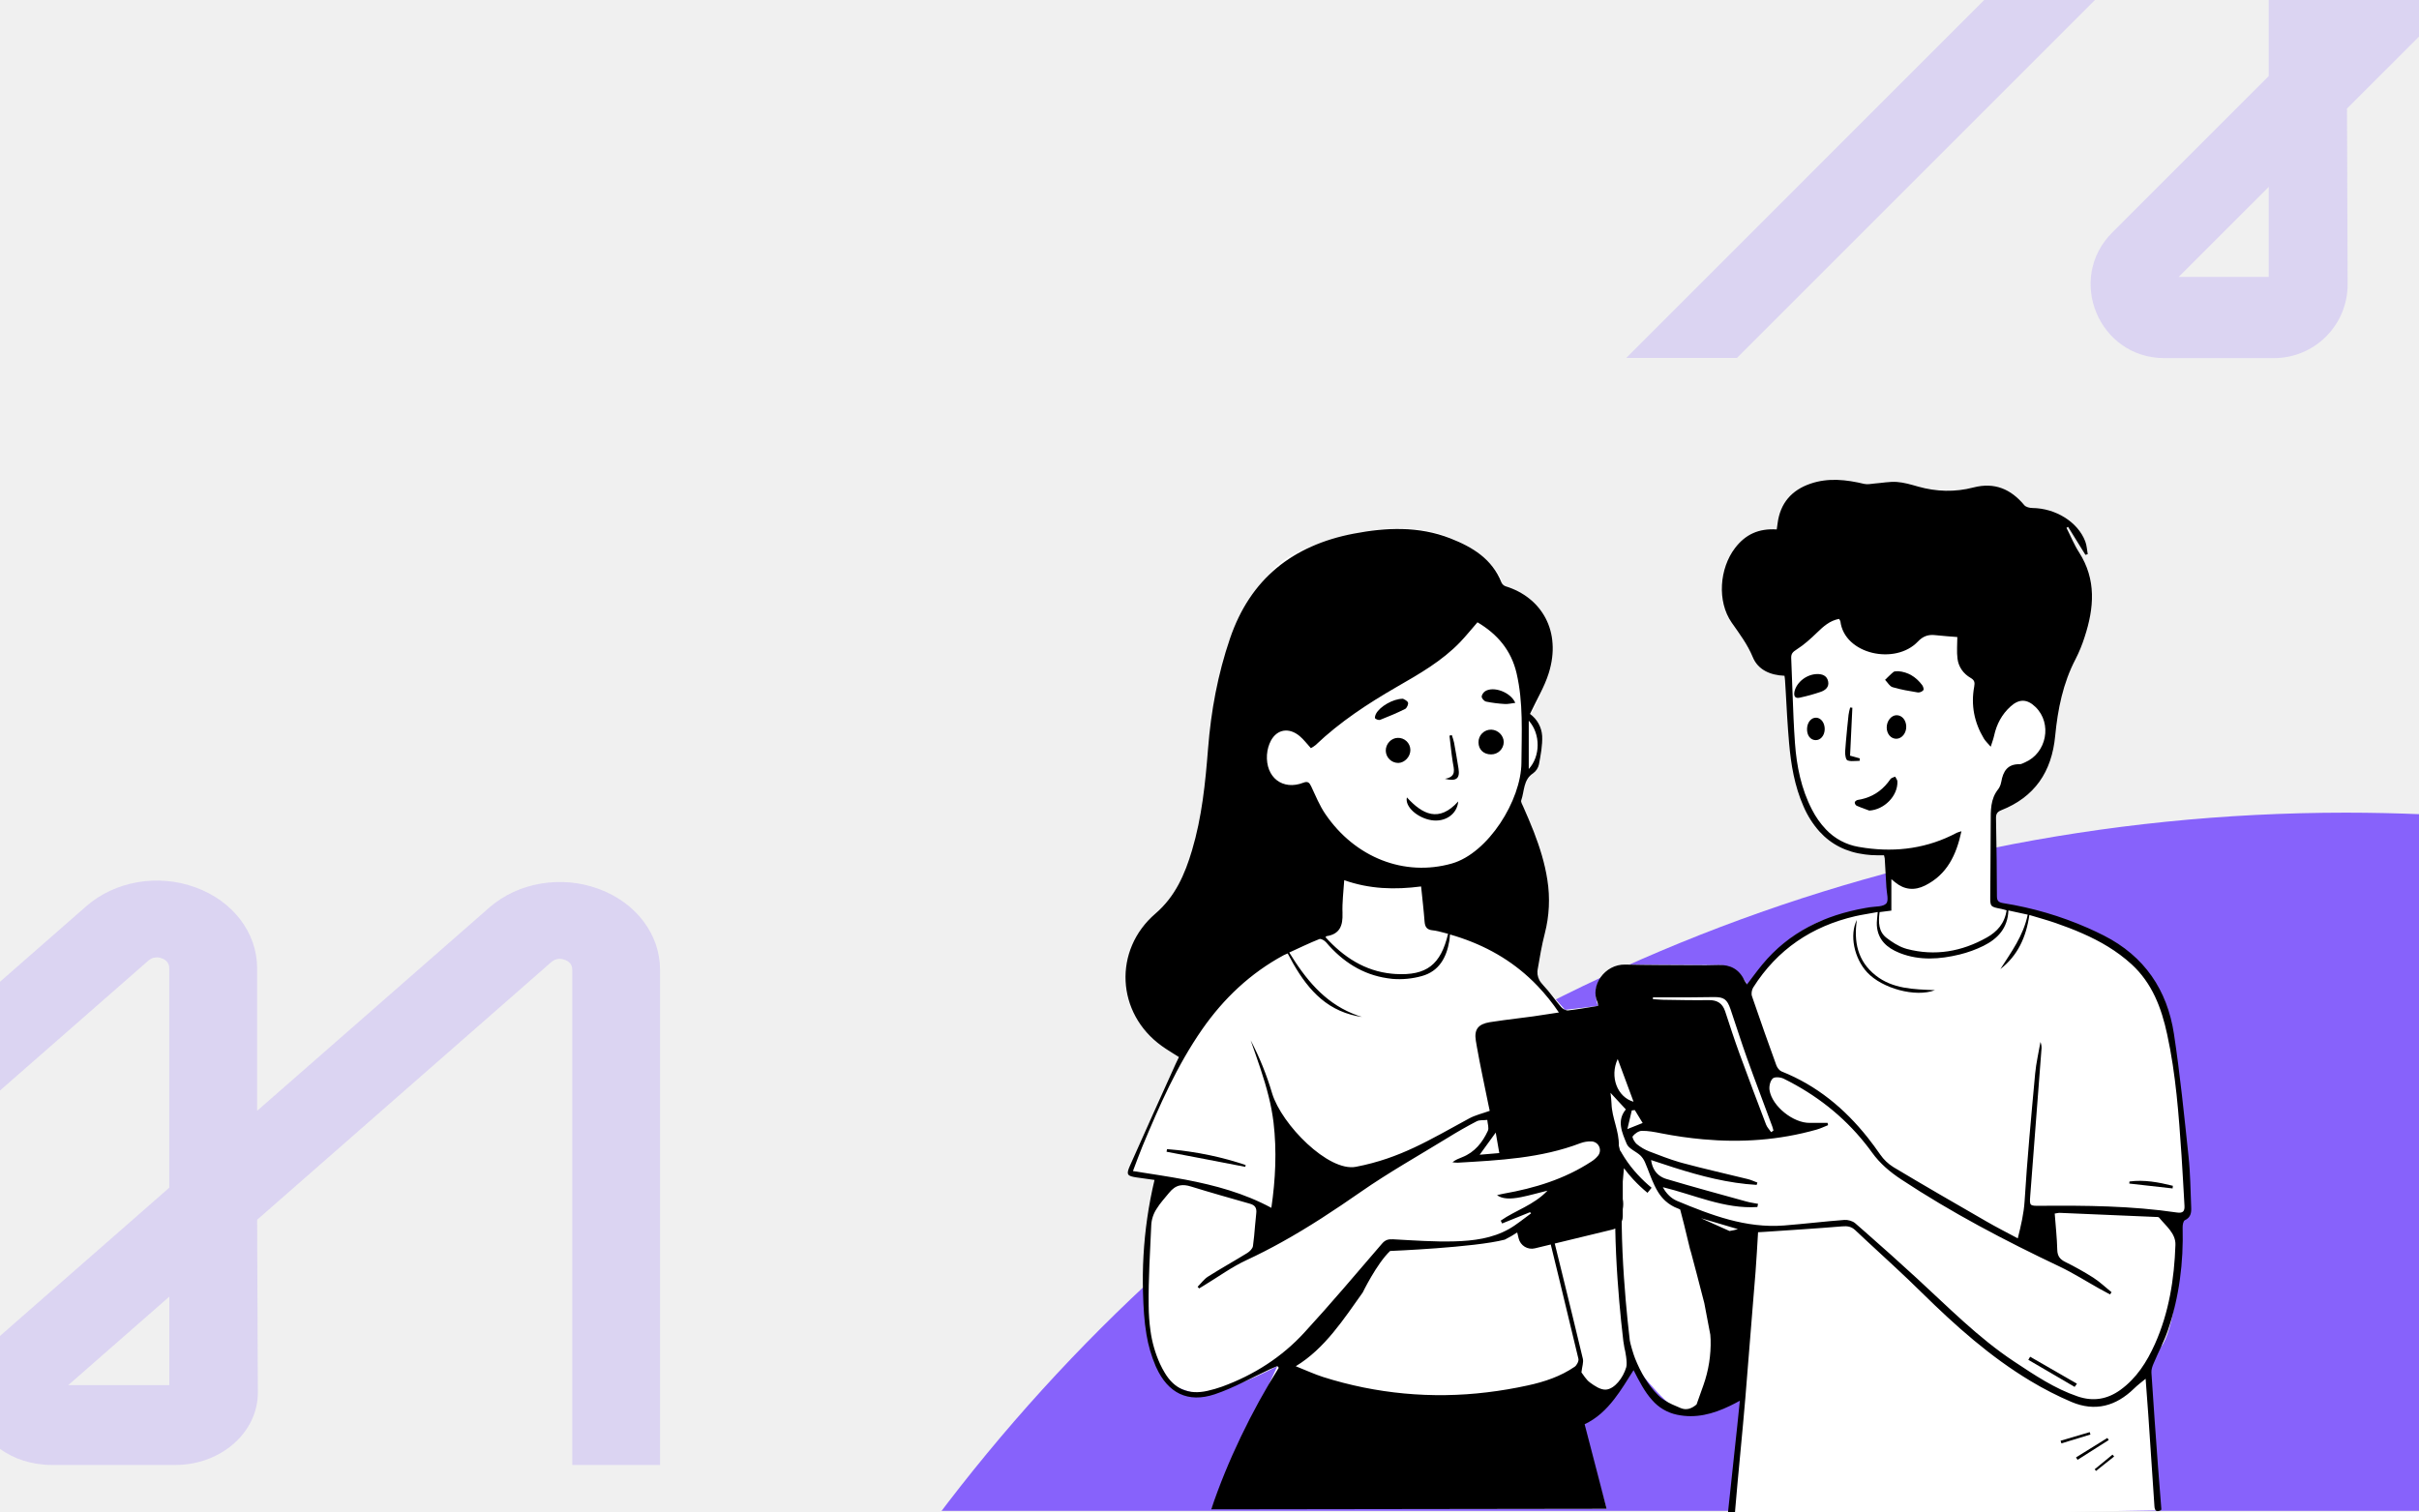
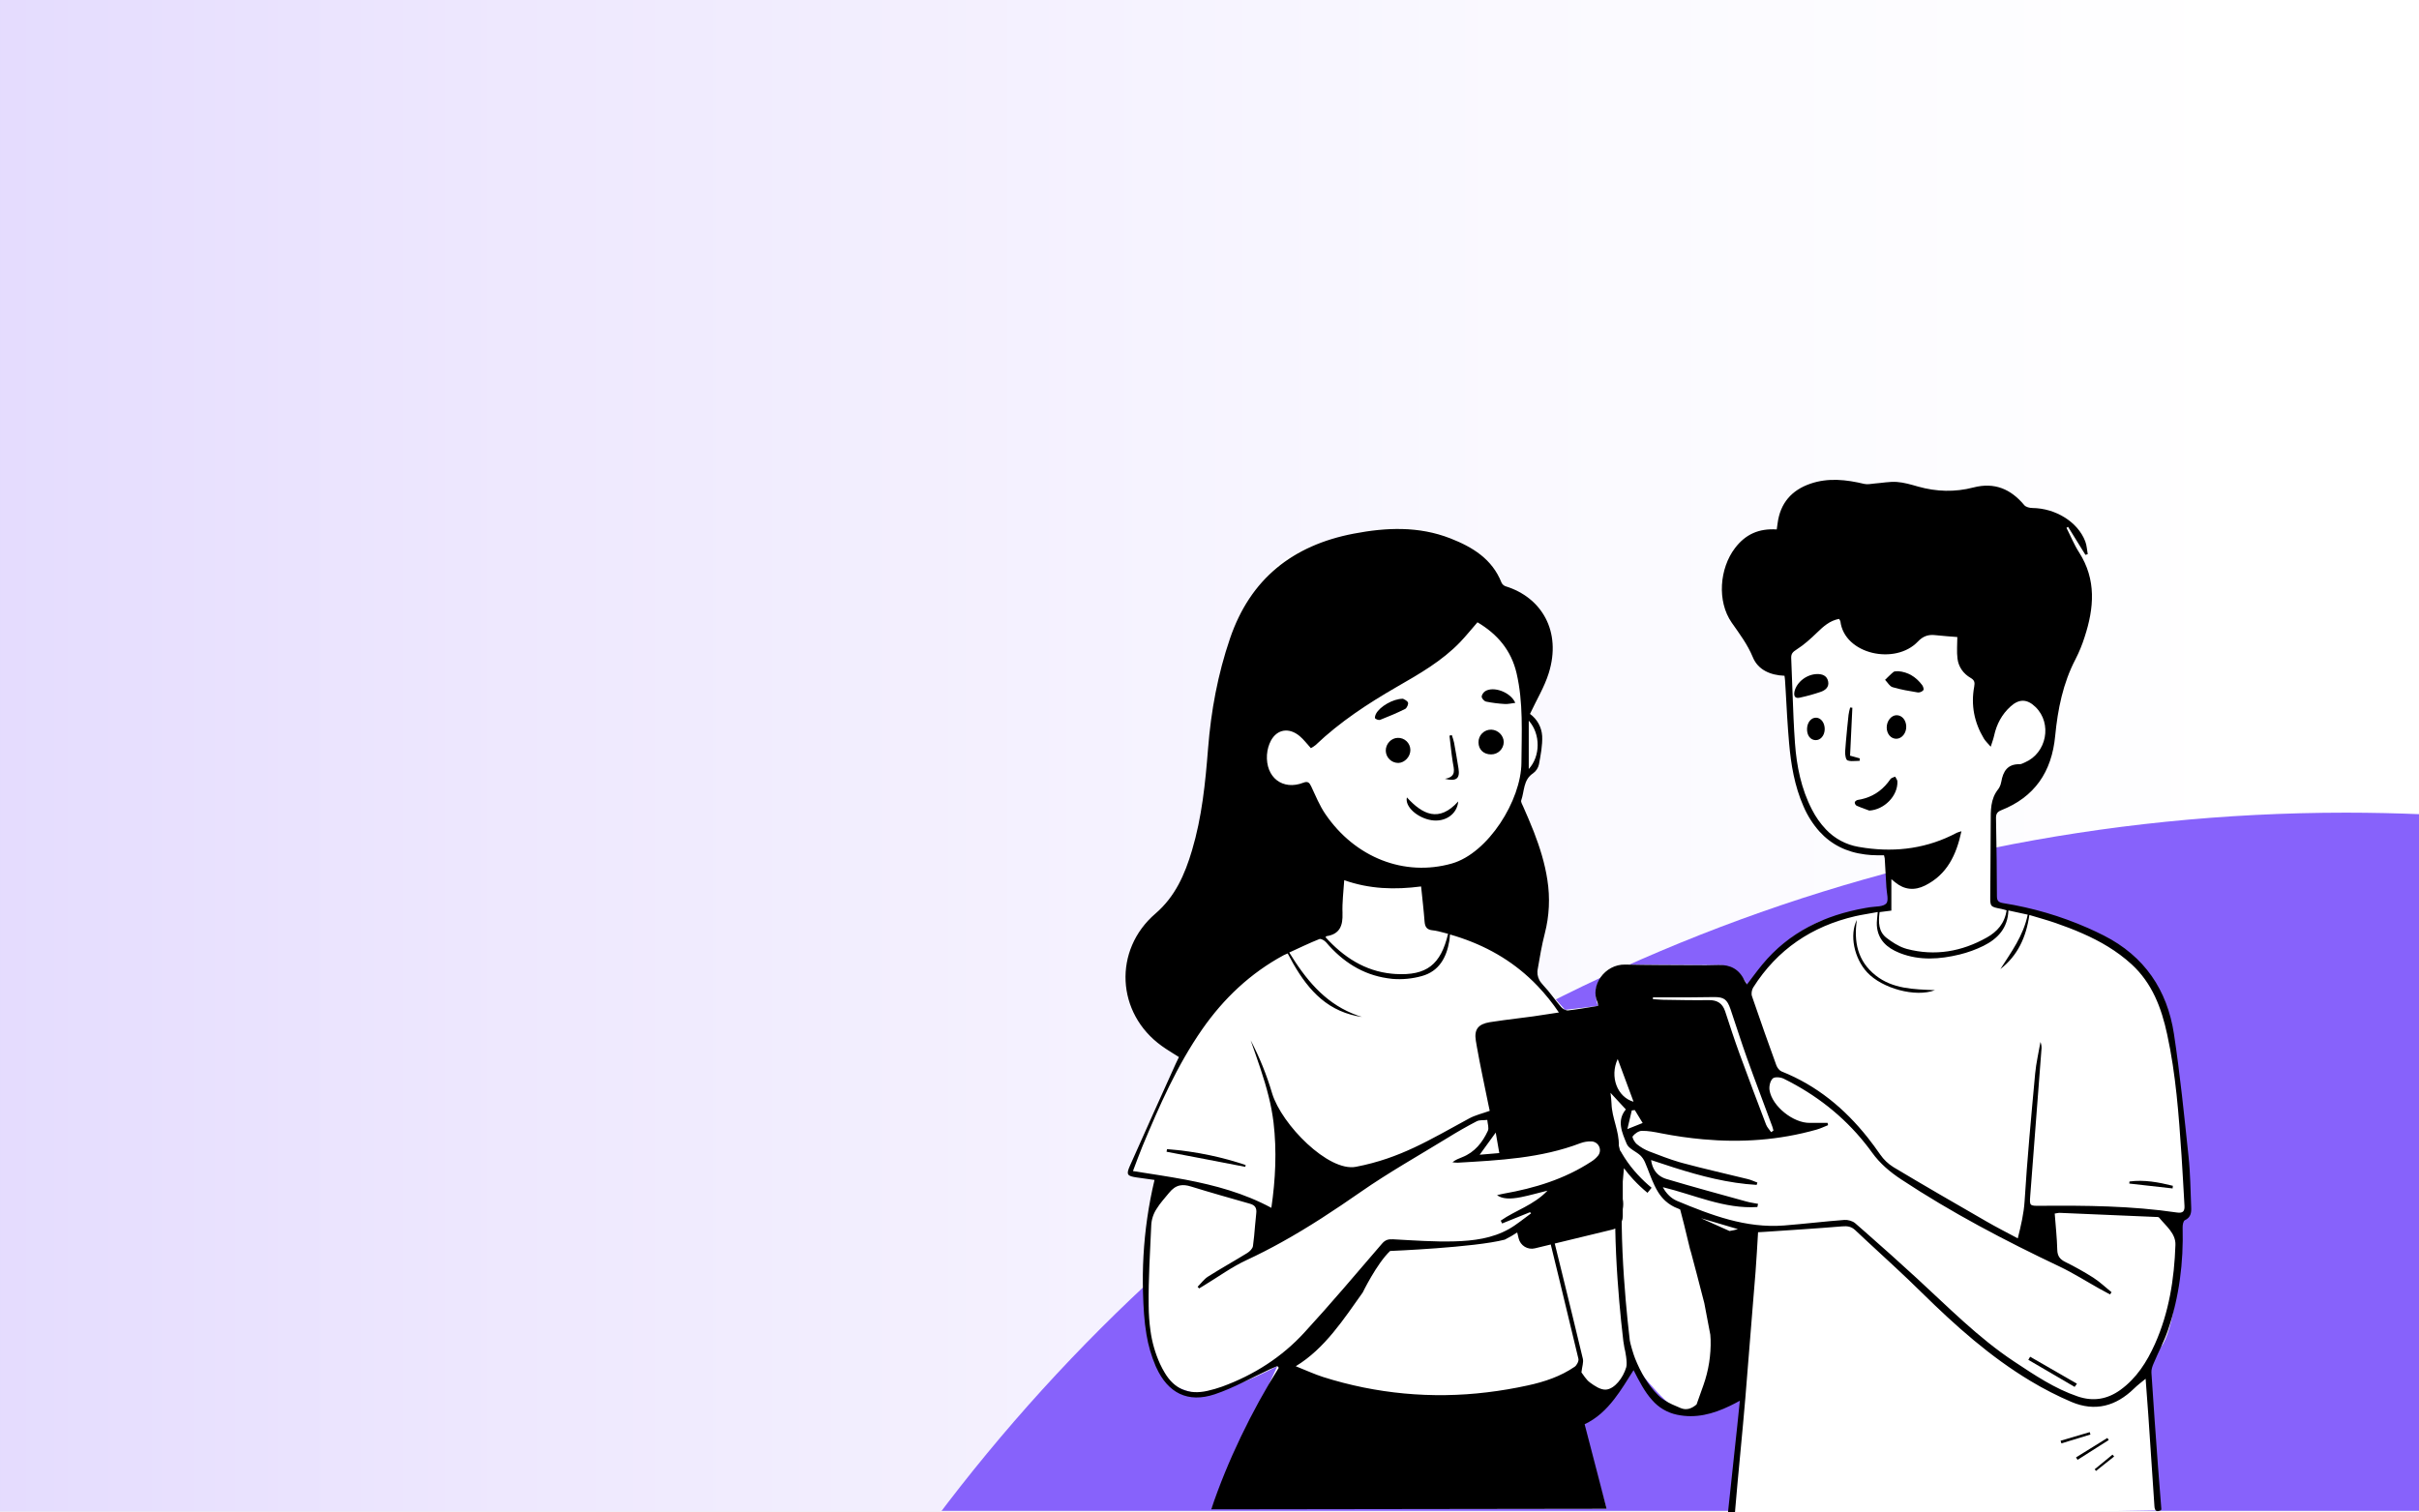
<svg xmlns="http://www.w3.org/2000/svg" id="Layer_1" data-name="Layer 1" viewBox="0 0 2560 1600">
  <defs>
-     <style>.cls-1{fill:#fff;}.cls-2{mask:url(#mask);}.cls-3,.cls-6{fill:#8762fb;}.cls-4,.cls-6{opacity:0.2;}.cls-5{fill:none;}</style>
+     <style>.cls-1{fill:#fff;}.cls-2{fill:url(#linear-gradient);}.cls-3{mask:url(#mask);}.cls-4{fill:#8762fb;}</style>
+     <linearGradient id="linear-gradient" x1="-2037" y1="800" x2="2560" y2="800" gradientUnits="userSpaceOnUse">
+       <stop offset="0" stop-color="#baa4fd" />
+       <stop offset="0.01" stop-color="#bba5fd" />
+       <stop offset="0.29" stop-color="#d8ccfe" />
+       <stop offset="0.56" stop-color="#eee8fe" />
+       <stop offset="0.79" stop-color="#faf9ff" />
+       <stop offset="0.96" stop-color="#fff" />
+     </linearGradient>
    <mask id="mask" x="618.97" y="709.23" width="2026.3" height="2014.81" maskUnits="userSpaceOnUse">
      <g id="mask0_20_11" data-name="mask0 20 11">
        <path class="cls-1" d="M986.52,1599.31H2570.91V709.23H986.52Z" />
      </g>
    </mask>
  </defs>
-   <g class="cls-2">
-     <path class="cls-3" d="M619,2724h2026.3V867.23q-80.33-6.94-162.5-7C1453.43,860.25,619,1694.68,619,2724Z" />
+   <rect class="cls-2" width="2560" height="1600" />
+   <g class="cls-3">
+     <path class="cls-4" d="M619,2724h2026.3V867.23q-80.33-6.94-162.5-7C1453.43,860.25,619,1694.68,619,2724Z" />
  </g>
  <path class="cls-1" d="M1281.84,1597.69l70-151.64s-65.63,35.69-91,27.62-66.9-10.48-39-224.66l-28.16-9,54-121.06s-73.16-59.26-43.93-110.57S1254,959.91,1266.05,901s24.58-210.55,55.26-257.82c21.73-33.49,19.3-59.3,120.85-80s149.5,45.07,147,53.62,43.12,4.16,54.44,64.71c0,0-9.35,59.25-24.34,74.21,0,0,18.61,12.68,11.14,40.53s-15.47,29.27-15.47,29.27l-7.39,23.21s25.65,40.27,30.08,82.86-15,96.63-15,96.63l10.54,14.77,23.13,26,34.86-4.17s-6.63-16.5,2.1-27.42,17.45-16.53,26.75-16.33,103.25.58,103.25.58,22.34,10.27,25.52,20.46,13.73-38.62,78.71-67.43l57.93-10.89,12.87-7.26L1996.68,903,1968.19,901s-25.18-8.73-26-10-29-28.2-29-28.2-22.49-69-20-117.52,0-90.16,0-90.16l124.23-38.5,75.73,33.68,56.54,79.37s17.87,18.32,18.29,21.23-6.65,47.68-6.65,47.68l-29.94,33.07L2111.8,858l-1.67,49.16.42,47,92.29,28.68s71.5,37.83,80.65,65.27,27.54,115.15,28.32,157.14,1.61,81.57,1.61,81.57-9.14,10.3-9.14,11.55,1.66,48.22,1.66,48.22-5.46,62.53-18.94,79.07-14.73,26.44-14.73,26.44l14.52,146.56-454.59,8.12,12.7-129.39-33.46,14.25s-22.66,5.37-36.37,0-47.37-49-47.37-49-9.17,23-22.06,34.76-31.18,28.42-31.18,28.42l25.83,91.31H1282.44" />
  <path d="M2008,827.27c.51,15.27-13.91,29.81-29.74,30.76-1.43-.55-2.86-1.06-4.29-1.58-3-1.1-6.14-2.24-9.11-3.56a4.27,4.27,0,0,1-2-3.6c.15-1,2-2.35,3.2-2.53a51.63,51.63,0,0,0,7.48-1.69c11.24-3.34,20.16-10.21,27.1-20.38.92-1.35,3.27-1.76,5-2.6C2006.44,823.81,2008,825.5,2008,827.27Z" />
  <path d="M1926.44,732.5a190,190,0,0,1-21.07,5.84l-1,.22c-3.71.77-5.4-.84-5.55-3.63a11.08,11.08,0,0,1,.29-3c2.25-9.8,12.82-18.32,24.24-18.43,4.55,0,10,1.29,11.34,7.71C1936,727.36,1931.62,730.82,1926.44,732.5Z" />
  <path d="M2008.85,710.49c10.47.82,18.87,6.1,25.3,14.63,1.09,1.44,2.06,4.46,1.33,5.42a7.19,7.19,0,0,1-5.73,2.47c-9-1.48-18.14-3-26.88-5.61-3.13-.95-5.3-5.09-7.92-7.77,3-2.84,5.8-5.84,9-8.41C2004.94,710.4,2006.88,710.74,2008.85,710.49Z" />
  <path d="M2007.12,782c-5.82.19-10.35-4.93-10.44-11.78s4.71-13,10.26-13.13c5.73-.17,10.22,4.95,10.42,11.87S2012.84,781.8,2007.12,782Z" />
  <path d="M1931.07,772c-.15,6.65-4.45,11.68-9.77,11.46-5.51-.22-9.18-5.18-8.92-12.16.22-6.71,4.48-11.82,9.69-11.6S1931.18,765.29,1931.07,772Z" />
  <path d="M1968.19,802.78c0,.88-.08,1.72-.12,2.57-1.24,0-2.53.07-3.81.18-3.16.18-6.36.4-9.07-.62-1.8-.7-2.72-6.14-2.5-9.33q.39-5.62.88-11.23c.77-9.22,1.77-18.44,2.72-27.65a65.15,65.15,0,0,1,1.69-7.78c.81.07,1.58.14,2.35.25-.7,14.4-1.4,28.75-2.06,43.25v.07c-.15,2.47-.26,5-.37,7.42,1.58.44,3.09.88,4.56,1.25C1964.4,801.71,1966.31,802.26,1968.19,802.78Z" />
  <path d="M1591.39,785.65A13.26,13.26,0,0,1,1578,798.56c-7.83.06-13.31-5.15-13.32-12.67a13.17,13.17,0,0,1,13.54-13.52C1585.4,772.59,1591.43,778.67,1591.39,785.65Z" />
  <path d="M1492.58,793.82c.12,7-5.91,13.57-12.65,13.79a13.25,13.25,0,0,1-13.39-12.88c-.11-7.24,5.69-13.5,12.65-13.67A12.93,12.93,0,0,1,1492.58,793.82Z" />
  <path d="M1484.8,739.66c.92.62,4.32,1.78,5.25,4,.7,1.63-1.19,5.88-3,6.79-8.59,4.3-17.49,8-26.44,11.52-1.43.56-4-.37-5.29-1.5-.66-.61.09-3.35.84-4.79C1460.11,748,1474.25,739.57,1484.8,739.66Z" />
  <path d="M1543.23,848.34c-1.19,13.7-14,22.14-28.33,19.88-14.69-2.33-28.39-14.29-26-24.15C1505.43,862.15,1522.84,871,1543.23,848.34Z" />
  <path d="M1603.62,744c-4,.48-7.61,1.42-11.14,1.2a138.81,138.81,0,0,1-19.72-2.51c-1.93-.4-4.51-3.18-4.68-5.06s1.81-4.77,3.65-5.95C1580.52,726.09,1598.6,732.55,1603.62,744Z" />
  <path d="M1529.12,824.41c12.72-2.18,9.49-10.21,8.3-17.81-1.46-9.24-2.32-18.57-3.45-27.87l2.47-.6a73.18,73.18,0,0,1,2.39,8c1.68,9.07,3.22,18.16,4.68,27.27C1545.22,824,1541.39,827.43,1529.12,824.41Z" />
  <path d="M2303.85,1283.49c-48.12-7.1-96.62-7.51-145.11-7.1-10.7.09-11,0-10.17-10.58q5.78-77.13,11.82-154.23a16.88,16.88,0,0,0-1-8.63c-1.92,11.17-4.56,22.23-5.61,33.46-4.13,44.93-8.39,89.87-11.16,134.92-.84,13.35-3.8,25.74-7.23,39.51-11.66-6.26-22.56-11.75-33.14-17.89-32.89-18.94-65.76-37.91-98.3-57.4a47.43,47.43,0,0,1-14.23-13.56c-4.26-6.13-8.63-12.11-13.19-17.86-24.32-30.58-53.66-55.06-91.17-70-2.34-1-4.56-4-5.48-6.49-8.36-23.06-16.6-46.19-24.5-69.39l-1.31-3.85c-.89-2.63-.18-6.69,1.31-9.07,25.47-40.26,62-64.83,108.07-75.51,3.49-.8,7-1.44,10.56-2.06,4.26-.78,8.61-1.49,13.17-2.34-.39,5.66-1.19,9.92-.94,14.16,1,15.3,10.77,23.79,23.69,29,.34.16.66.27,1,.41,20.68,8,41.89,6.48,62.89,1.4a123.78,123.78,0,0,0,25.19-9.14c15-7.45,25.77-18.6,26.46-37.5,7.17,1.58,13.53,3,20.43,4.45-4.58,22.4-17.48,39.64-28.93,57.62,18.28-14.22,27.28-33.64,30.69-57.28,9.66,2.93,18.71,5.36,27.58,8.43,9.66,3.34,19.21,6.94,28.48,11.06,18.79,8.22,36.49,18.44,52.06,32.66,21.9,20.06,31.66,46.24,37.7,74.18,9.23,42.26,12.28,85.25,15.21,128.28,1.24,17.66,2,35.32,3.11,53C2312.17,1282.18,2310.22,1284.41,2303.85,1283.49Zm-23.29,139.13c-8.5,18.94-19.38,36.17-36.58,48.65-13.9,10-28.76,12.48-45.14,6.92-24.62-8.36-45.87-22.77-67.24-36.9-38.09-25.19-69.9-57.81-103.34-88.45q-26.87-24.67-54.28-48.69c-3.52-3.12-7-6.16-10.56-9.23-2.84-2.5-7.83-3.87-11.65-3.57-21.21,1.6-42.37,4.19-63.58,5.86-40.54,3.18-77.18-10.93-113.56-26.07a27.22,27.22,0,0,1-8.24-5.56,33.64,33.64,0,0,1-6.6-8.89c33.38,8.06,65,23.23,100,21,.25-1.14.52-2.26.75-3.36-4.26-.85-8.54-1.38-12.69-2.57-28.12-7.79-56.31-15.41-84.26-23.75a24.7,24.7,0,0,1-3.78-1.46c-6.66-3.16-11.2-9.14-12.48-18.58,8,2.68,15.9,5.32,23.8,7.81,29,9.21,57.81,16.72,87.92,18.48.26-.8.53-1.64.76-2.47-3.37-1.24-6.64-2.82-10.08-3.66-22.88-5.66-45.94-10.77-68.71-16.91-1.3-.34-2.63-.73-4-1.12-10.67-3.14-21.14-7.28-31.58-11.26a49.31,49.31,0,0,1-13.19-7.7c-2.36-1.93-5.25-7.17-4.42-8.29,2.17-2.82,6.23-5.71,9.59-5.8,6.83-.13,13.77,1.24,20.52,2.59a431.61,431.61,0,0,0,44.43,6.37c40.22,3.64,80.28,1,120.15-10.29,4.15-1.16,8.09-3.13,12.12-4.71-.18-.8-.37-1.63-.55-2.41-6.23,0-12.48-.09-18.76,0-17.36.37-40-17.54-42.67-34.67-.61-4,.67-9.74,3.37-12.28,2-2,8.27-1.46,11.59.16,33.85,16.72,63,39.39,86.34,68.71,2.48,3.11,4.86,6.21,7.17,9.43,8.47,11.8,19,20.6,30.81,28.43,53.41,35.29,109.91,64.91,167.67,92.3,14.54,6.91,28.21,15.64,42.32,23.52,3.64,2,7.38,4,11.09,6,.52-.81,1.07-1.61,1.58-2.36-6.42-5.2-12.46-11-19.38-15.44a315.46,315.46,0,0,0-29.52-16.56c-5.63-2.79-8.34-6.16-8.52-12.85-.3-12.68-1.72-25.37-2.7-38.38,2.4-.34,3.87-.83,5.36-.76q50.7,2.13,101.41,4.33c1.31,0,3.12-.07,3.73.73,7.13,8.82,17.71,16.68,17.25,28.91C2301,1353.89,2295.42,1389.35,2280.56,1422.62ZM1830.3,1303.06l-30.2-13.54,39.1,11.56A63,63,0,0,1,1830.3,1303.06Zm-51.61,187.47c-5.86-2.45-12.14-5-17.5-8.54a34.38,34.38,0,0,1-6.11-4.81c-11.27-11.27-18.83-24.65-24.62-39-1.82-4.37-5.32-16.46-5.64-19.1-.68-5.66-1.52-13.24-2.35-21.35-2.56-25.13-5.71-63-6.21-100.61,0-1.37,0-2.67,0-4a14.44,14.44,0,0,0,1.1-5.51v-7.76a28.57,28.57,0,0,0,0-10.63v-18.56c.34-4.93.75-9.64,1.23-14.09a143,143,0,0,0,10.13,12.18l.24.23a153.55,153.55,0,0,0,14.55,13.66l1.91-2.32.18,0a2.54,2.54,0,0,0,.1-.37l2.18-2.65a146.79,146.79,0,0,1-14.23-13.41l-.24-.23a128.67,128.67,0,0,1-14.21-18.28c-1.1-1.7-2.06-3.28-2.87-4.67-.11-.24-.25-.5-.46-.87l-.15-.3a9,9,0,0,0-1.31-1.89l-1.24-5c.53-15.21-7.33-29.32-7.72-44.38-.06-3.56-.64-7.08-1.07-11.46,5.91,6.39,10.85,11.75,16.24,17.55-10,12-3.9,24.76.94,36.51,2.15,5.1,9.59,7.85,14.26,12.06a22.83,22.83,0,0,1,5,7.26c3.57,8.18,6.3,16.84,10.17,24.74a69,69,0,0,0,4,7.3l0,0a44.47,44.47,0,0,0,7.49,9,40.45,40.45,0,0,0,13.24,8,11.34,11.34,0,0,1,2.42,1.17l4.06,15.71,6.28,25.9,0,0c.44,1.33.85,2.66,1.19,4,4,14.79,7.86,29.68,11.68,44.54q1.15,4.39,2.29,8.79l6.36,33.49q.17,2.58.33,5.19a133.14,133.14,0,0,1-7.59,48.15l-7.29,20.5C1790.46,1490.94,1785,1493.13,1778.69,1490.53Zm-57.62-43.38c-3.26,11.32-12.42,23.2-21.6,23.82h-.14c-5.45.3-11.77-3.91-16.6-7.47-4.38-3.22-7.24-8.45-9.12-10.78.71-6.25,2.4-10.65,1.49-14.48q-10.81-45.16-21.92-90.26-3.92-15.8-7.81-31.65l59.05-14.31,2-.48a14.63,14.63,0,0,0,3-1.14c.64,36.83,3.69,73.48,6.19,98,.82,8,1.64,15.41,2.32,21.06l1.21,7.43C1719.86,1429.23,1722.46,1442.28,1721.07,1447.15Zm-54.56-.43c-15,10.3-32.06,16-49.68,19.81q-21.52,4.71-43,7.28a409.07,409.07,0,0,1-173.63-16.21c-9.09-2.89-17.84-7-28.92-11.39,30.8-18.59,51.09-50.38,70.84-78,0,0,14.72-30.39,29-44,0,0,89.41-3.64,121.36-12a120.15,120.15,0,0,0,13.17-7.61l1.51,6.26a14.24,14.24,0,0,0,17.29,10.53l16.7-4.05q4.18,17.07,8.34,34.12,10.57,43.43,20.93,86.88C1671,1440.76,1668.73,1445.14,1666.51,1446.72Zm-373.2,21.07a129.23,129.23,0,0,1-15.51,4.49c-19.69,4.49-34.92-1.84-45.18-19.17a94.79,94.79,0,0,1-5-9.44,124.84,124.84,0,0,1-10.1-35.2,199.58,199.58,0,0,1-1.9-26.48c-.37-28.42,1.51-56.84,2.74-85.24a34.71,34.71,0,0,1,5.78-17.32c3.62-5.9,8.52-11.15,13-16.69,3.64-4.51,7.35-7.06,11.58-7.9,3.49-.69,7.26-.26,11.64,1.12,20.79,6.44,41.75,12.35,62.66,18.3,5.52,1.6,7.1,4.74,6.44,10.26-.51,4.42-.9,8.84-1.29,13.28-.59,7.06-1.16,14.13-2.17,21.14-.37,2.77-3.44,5.84-6.09,7.45-13.72,8.47-27.88,16.3-41.48,24.94-4.22,2.68-7.35,7.12-11,10.78.5.55,1,1.15,1.58,1.75,1.78-1.13,3.59-2.2,5.43-3.3,14.88-9,29.15-19.47,44.86-26.73,12.67-5.89,25-12.23,37.08-18.94,28.86-16,56.39-34.2,83.6-53.14,29.61-20.63,61.22-38.4,92-57.28,10-6.18,20.27-12.11,30.73-17.52,3.16-1.65,7.49-1,11.27-1.46.26,3.89,2,8.45.6,11.54-5.71,12.3-13.88,22.65-27.07,27.87-3.53,1.42-7.06,2.66-10.42,5.41a45,45,0,0,0,5.42.46c44.07-2.57,88.2-4.67,130.14-20.71a30.18,30.18,0,0,1,11.29-1.83,9.33,9.33,0,0,1,7.35,15,29.46,29.46,0,0,1-7.44,6.51c-28.26,18.43-59.71,28-92.57,33.8-2.2.37-4.36,1-7,1.58,5.29,3.87,13.2,4.6,25.88,2,8.71-1.76,17.29-4.21,27.53-6.78-14.54,15.42-33.94,20.78-49.49,31.75.5,1,1,2,1.49,3l29.52-11.95c.39.41.73.84,1.1,1.26-7.81,5.61-15.18,11.95-23.5,16.62-17.68,9.92-37.58,12.44-57.3,13-21.71.62-43.45-1-65.16-2.18-5.13-.29-8.38.62-11.8,4.63-27.09,31.49-53.89,63.31-82,93.88C1356.52,1436.66,1326.93,1455.49,1293.31,1467.79ZM1199,1239.61c3.53-9.23,6.58-17.85,10.06-26.25,17.91-42.9,36.5-85.38,63.18-123.77,22.77-32.66,51-59.43,86.28-78.48,1.31-.71,2.73-1.2,4.24-1.84,15.5,29.8,34,55.68,66.85,64.75a86.67,86.67,0,0,0,11.8,2.47,102.64,102.64,0,0,1-10.47-3.8c-29.82-12.39-49.42-36.46-66.53-64.42,10.85-4.95,21.21-10,31.9-14.25,1.69-.66,5.47,1.53,7.1,3.46,17.36,20.45,38.57,34.14,64.75,38,1.8.3,3.64.53,5.47.71a88.51,88.51,0,0,0,31.08-3c18.12-5,26.11-19.45,29.06-37.08.35-2,.46-4,.76-6.94,32.09,9.2,59.91,23.91,83.41,45.44q4.85,4.42,9.48,9.3a215.05,215.05,0,0,1,22.33,27.85c-9.91,1.5-18.55,2.9-27.23,4.12-10.37,1.39-20.73,2.61-31.08,4-4.92.65-9.8,1.36-14.68,2.13-12.25,2-16.92,7.52-14.88,19.72.34,2.18.71,4.4,1.12,6.6,3.59,20.27,8,40.36,12.07,60.53.59,3,1.26,6,1.49,7-7.72,2.8-15.3,4.52-21.83,8.09-41.93,22.74-72.8,42.11-119.76,51.16-29.09,5.61-78.67-44.7-88.7-77.77a309.77,309.77,0,0,0-22.7-56.14c6.87,19.79,14.11,39.42,19.1,59.71a227.61,227.61,0,0,1,5.11,27.37c3.53,30.16,2.06,60.16-2.31,90.26-28.86-15.53-59.39-23.78-90.67-29.78C1236.4,1245.31,1217.73,1242.58,1199,1239.61Zm221.77-273c-.46-11.16,1-22.38,1.81-34.9,26.82,9.5,53.68,10.25,81.35,6.64,1.31,12.89,2.77,25,3.69,37.24.46,5.86,2.61,8.63,8.68,9.2.71.07,1.49.18,2.24.3,4.49.73,9,2.2,13.93,3.37-7.74,32.68-22.68,44.45-55.61,42.55-1.33-.07-2.63-.18-3.94-.32-28.49-2.77-51.07-17.59-70.15-38.62.59-.73.76-1,.92-1.07C1418,988.87,1421.25,979.71,1420.74,966.63Zm-79.91-168A37.57,37.57,0,0,1,1345,784c6.65-12.27,19.29-14.17,30.49-4.76,4.26,3.57,7.63,8.18,11.82,12.73a33.25,33.25,0,0,0,4.92-3.25c25.77-24.57,55.29-43.9,86-61.63,23.77-13.67,47.73-27.32,67-47.36,6.3-6.62,12.07-13.79,18.35-21,21.07,12.44,35.68,29.57,41.36,53.78,7.28,31.3,5.36,62.82,5.17,94.79-.23,39.85-35.2,95.83-73.7,106.78-49.93,14.15-102.24-6-133.84-52.43-6.14-9-10.31-19.38-15-29.32-1.83-3.91-3.59-5.61-8.17-3.84C1357.48,837.07,1339.16,823,1340.83,798.59Zm277,15.53v-51.3C1630.6,777,1630.28,800.7,1617.78,814.12Zm-31.09,406.43c-7.26.62-13.67,1.17-20.86,1.76,6.05-8.38,11.22-15.46,17-23.45C1584.2,1206.35,1585.34,1212.9,1586.69,1220.55ZM1712,1121c5.68,15.41,11.08,29.93,16.78,45.23C1711.56,1161.37,1703.29,1139.75,1712,1121Zm26.43,67.72-16.2,6.46c1.84-7.81,3.26-13.81,4.68-19.79l3.18-.34C1732.77,1179.47,1735.4,1183.84,1738.43,1188.76Zm10.85-133c13.38,0,26.73,0,40.08,0,8.2,0,16.4-.18,24.62-.27,10.36-.07,13.79,2.33,17.36,12.69,5.87,17.17,11.27,34.58,17.41,51.69q3.26,9.14,6.6,18.21c6.71,18.2,13.55,36.34,20.29,54.53.5,1.35.75,2.79,1.17,4.21l-2.43,1.65c-1.79-2.66-4.24-5.06-5.36-8q-6.87-18-13.67-36.1c-4.84-12.87-9.65-25.76-14.34-38.68-5.45-14.91-10.35-30-15.3-45.11-2.8-8.48-8.36-12-17.34-11.87-16.17.25-32.31-.14-48.46-.37-3.53-.09-7.1-.46-10.63-.66Zm239.86-90.22c3.81-.48,7.79-1,12.47-1.58V930.65c1.57,1.28,2.83,2.31,4.09,3.37,9.81,8,20.53,8.86,31.61,3.32,23.25-11.62,33.05-32.27,38.45-57.4a36.26,36.26,0,0,0-5,1.63c-30.67,16.32-63.26,20.7-96.79,16-2.36-.32-4.69-.71-7.07-1.12a61.81,61.81,0,0,1-34.56-18.51A89.08,89.08,0,0,1,1917.6,857c-11.41-22-16.24-46-18-70.38-1.28-17.48-1.92-35-2.56-52.54-.44-12.46-.89-24.9-1.42-37.33-.21-4.68,1.56-6.6,5.68-9.21,7.86-5,14.91-11.38,21.67-17.93s13.39-12.62,23.29-14.48a9,9,0,0,1,1.42,2.61c4.26,34.95,58.13,46.57,82,21.37,5.38-5.68,11.06-7.67,18.43-6.78,8.41.94,16.81,1.45,23.3,2,0,7.72-.78,15.48.2,23,1.12,8.75,6.23,15.85,13.93,20.29,4.14,2.4,4.53,4.83,3.73,9.27-3.6,19.4,0,37.77,10.15,54.74,1.6,2.71,4,4.88,7.33,8.8,1.62-5.13,2.88-8.36,3.59-11.7,2.66-12.14,8.18-22.61,17.5-31,9.09-8.2,17.59-7.9,26.4.73C2172,765.84,2166,797.12,2143,807c-1.88.8-3.85,2-5.79,1.95-12.74-.23-17.34,7.6-19.27,18.55a19.66,19.66,0,0,1-2.08,6.11,11.21,11.21,0,0,1-1.1,1.67c-8.43,10.47-8,22.73-8,35.09,0,15.46-.16,30.94-.27,46.43-.12,10.44-.16,20.86-.23,31.33-.1,11.72-.05,11.7,11.82,14,1.71.34,3.41.91,5.47,1.46-2,13.88-10.08,22.72-20.93,28.81-26.57,14.94-54.9,19.91-84.59,12.1a28.06,28.06,0,0,1-2.83-.9h0c-6.57-2.26-12.87-6.41-18.46-10.65C1988,986.35,1987.72,976.34,1989.14,965.57Zm329.78,312.63c-.78-17.91-.87-36-2.79-53.8-4.6-43.31-8.93-86.76-15.46-129.81-7.08-46.63-31.24-82.41-74.18-104.21-5.57-2.82-11.18-5.5-16.88-8A363.92,363.92,0,0,0,2120,956c-4.58-.74-6.68-2.16-6.68-7.22q-.07-19.14-.28-38.32-.27-22.4-.69-44.77c0-4.28,1.49-6.39,5.46-8,17.75-7,31-17.13,40.42-30.19,9.53-13.26,14.93-29.52,16.74-48.48,2.73-28.22,8.22-55.79,21.55-81.29a150.87,150.87,0,0,0,9.62-23.47c10-30.6,12.6-60.69-5.91-89.6-5.24-8.11-8.88-17.24-13.3-25.92.62-.35,1.14-.69,1.69-1.06,6.14,9.87,12.23,19.79,18.37,29.66.8-.25,1.65-.5,2.45-.76-.85-4.55-1-9.29-2.66-13.55-7.81-20.52-31.26-35-55.92-35.29-2.91,0-6.87-1-8.52-2.94-14.3-17.17-31.52-24.55-53.87-18.8-19.49,5.08-39.1,4.56-58.59-.94-7.4-2.11-14.91-4.37-22.51-4.9s-15.6,1.08-23.43,1.65c-3.67.32-7.56,1.23-11,.43-19-4.53-38-6.73-57-.23-19.93,6.83-31.93,20.62-34.72,41.89-.3,2.2-.62,4.42-.92,6.53-19-1.19-33,5.11-44.13,19.68-16.38,21.41-19.31,56.29-3.51,79C1841,671,1849.32,682,1855,695.69c5.45,13.37,18.59,19.08,33.5,19.63.23,1.83.51,3.29.58,4.83.2,3.55.43,7.07.66,10.62,1,18.46,2,37,3.6,55.4,2,23.05,5.79,45.79,15.23,67.25a97.45,97.45,0,0,0,16.94,26.77c12.42,13.67,28.52,21.87,48.51,24.32a95.34,95.34,0,0,0,11.91.81c2.73,0,5.41,0,7.9,0a23.61,23.61,0,0,1,.76,3.29c.62,10.27,1.24,20.5,1.76,30.74.28,5.84,2.71,13.88-.14,17-3.27,3.64-11.29,3.07-17.29,4-1.62.25-3.27.52-4.9.8-43,7.63-80.62,25.4-109.18,60.07-3.25,3.92-6.32,8-9.45,12.12-2.11,2.84-4.29,5.73-6.56,8.7-1.28-2-2.19-3.2-2.88-4.55-5.5-11.55-14.79-16.43-27.35-16-8.47.28-16.9.28-25.39.21-24.4-.16-48.74-.09-73.14-.66-22-.55-37.6,22.71-29.45,39.87.48,1,.37,2.31.6,3.87-10.9,1.74-21.21,3.64-31.65,4.79-2.32.27-5.66-1.54-7.36-3.48-6.52-7.52-12.11-15.94-19-23.16a28.44,28.44,0,0,1-2.18-2.61,17.43,17.43,0,0,1-4-12c0-.65.12-1.29.23-1.93,2.18-12.85,4.35-25.79,7.6-38.38a139.81,139.81,0,0,0,2.73-56.48c-2.66-17.75-8-34.65-14.38-51.12-3.53-9-7.4-17.93-11.32-26.8-.91-2.06-2.56-4.72-2-6.39,3.49-9.82,2-21.67,12.56-28.65a15.81,15.81,0,0,0,6.2-9.43c1.83-9.92,3.85-20.09,3.42-30a31.12,31.12,0,0,0-12.9-23.41c7-14.93,15.25-28.49,19.83-43.15,13.84-44.25-7.48-80.25-45.71-92a7.47,7.47,0,0,1-4.21-3.76c-9.9-25.12-30.72-37.74-54.15-46.93-33.46-13.07-67.79-11.65-102.37-5-64.56,12.37-109.3,47.79-130.85,110.94-12.94,37.88-20.13,76.81-23.24,116.6-2.84,36.34-6.51,72.62-17,107.78C1254,925.4,1243.79,949,1222.88,967c-45,38.59-41.63,105.58,6.58,140.18,5.74,4.15,11.93,7.74,18.18,11.77-1.3,2.66-2.4,4.93-3.46,7.22-16.21,36-32.5,71.91-48.46,108-4.12,9.25-2.84,10.74,7.38,12.23,6.15.87,12.32,1.72,18.71,2.61-3.23,13.58-5.8,27-7.72,40.49a459.58,459.58,0,0,0-4.44,79.43c.43,14.7,1.19,29.38,3.66,43.79a144.11,144.11,0,0,0,9.6,33.09c.27.6.52,1.2.8,1.77,12.34,27,33.34,37.83,61.81,28.33,20.2-6.78,39.14-17.59,58.63-26.61,2.52-1.15,5.09-2.16,7.65-3.26.78.94.74.87,1.51,1.81-28.4,45.15-54.5,99.08-71.48,149.83l418.46-.57c-7.42-28.88-16.14-61.63-23.29-89.5,13-6.12,22.79-15.56,31.31-26.53,7.4-9.5,13.76-20.08,20.47-30.71,5.87,11.43,11.59,22.77,19.59,31.61a47.52,47.52,0,0,0,26.45,15.57c19.69,4.16,37.87-.68,55.92-9.36h0q5.27-2.54,10.52-5.46c-3.37,34.2-8.61,79.91-12.21,115-.29,2.8-.57,5.48-.82,8.11,7.42,3.21,7.56-2,8-6.23,0-.64.09-1.26.13-1.88,2.89-35,7.88-83.45,10.72-117.92s5.59-68.8,8.32-103.23q1.23-15,2.45-30c1.12-14,1.78-28,2.68-42.21,2.84-.16,4.88-.23,6.89-.39,27.35-1.88,54.74-3.53,82.06-5.82,5.61-.48,9.73.12,13.88,4,3.57,3.32,7.1,6.69,10.67,10,20.09,18.69,40.52,37.08,60,56.36,35.43,34.84,72.26,67.79,115,93.4a352,352,0,0,0,43.1,22.06c25,10.62,47.11,4.55,66.26-14.11,3.8-3.74,8.09-6.92,12.3-10.4.92,12.21,1.92,25.15,2.82,38.11q3.3,48.38,6.5,96.76a9.45,9.45,0,0,0,.69,3.39c.87,2,2.65,2.5,6.09,1,.18-.35.39-.69.57-1-1.23-15.46-2.49-30.55-3.59-45.66-2.41-33-4.84-66-6.94-99-.23-3.3,1-6.89,2.4-10,4.93-11.84,11.09-23.23,15.16-35.29,11.89-35.09,16.45-71.37,15.46-108.38-.09-2.64.71-7,2.32-7.72C2318.46,1288.78,2319.15,1283.74,2318.92,1278.2Z" />
  <path d="M2231.66,1524.3q-16.47,10.48-33,21c-.53-.87-1.07-1.71-1.63-2.58q16.6-10.28,33.18-20.58Z" />
  <path d="M2212.29,1518.5l-30.73,9.37-.87-2.81,30.84-9.1C2211.8,1516.81,2212,1517.65,2212.29,1518.5Z" />
  <path d="M2237.39,1541.73q-9.6,7.66-19.21,15.31l-1.41-1.75q9.41-7.76,18.86-15.5C2236.21,1540.43,2236.79,1541.08,2237.39,1541.73Z" />
  <path d="M2047.71,1048.13c-20.37,7.88-55.85-1.74-71.73-18.87-13.84-14.93-18.9-39.74-10.87-55.54-3.39,23,.61,43.47,19.7,58.66C2003.07,1046.91,2025.11,1047.17,2047.71,1048.13Z" />
  <path d="M2299.53,1255.21c-.09.92-.2,1.86-.29,2.79l-45.85-5.15c.07-.74.15-1.47.22-2.19C2269.25,1248.56,2284.43,1251.47,2299.53,1255.21Z" />
  <path d="M1318.26,1233.22c-.11.66-.26,1.32-.37,1.94q-20.76-4-41.48-8l-41.86-8c.15-.92.33-1.84.52-2.76a345.34,345.34,0,0,1,45.6,6.54A332.79,332.79,0,0,1,1318.26,1233.22Z" />
  <path d="M2198,1464.71c-.83,1.11-1.63,2.23-2.45,3.37l-49-28.65c.65-1.1,1.27-2.19,1.9-3.28Z" />
-   <g class="cls-4">
-     <path class="cls-3" d="M2560,0H2401V80.46L2255.93,225.51l-20.51,20.55c-49.07,49.11-14.3,133,55.12,133h116a77.93,77.93,0,0,0,77.93-78.22l-.68-185.94L2560,38.73ZM2401,284.7v8.47H2305.6L2401,197.78Z" />
-     <polygon class="cls-3" points="1838.19 378.85 2217.04 0 2099.89 0 1721.04 378.85 1838.19 378.85" />
-   </g>
-   <polygon class="cls-5" points="179.15 1466.26 179.15 1457.93 179.15 1372.53 72.13 1466.26 179.15 1466.26" />
-   <path class="cls-5" d="M179.15,1257.25V1024.93c0-6.34-4.31-9.2-8-10.53a13.54,13.54,0,0,0-14.12,2.46L0,1154.34v259.83l16.41-14.4Z" />
-   <path class="cls-6" d="M633.19,940.78c-39.53-14.4-84.67-6.64-115,19.61L272.11,1175.84V1024.93c0-37.7-25.66-71.3-65.43-85.7s-85-6.54-115.47,20.12L0,1039.23v115.11l157-137.48a13.54,13.54,0,0,1,14.12-2.46c3.73,1.33,8,4.19,8,10.53v232.32L16.41,1399.77,0,1414.17v119.55c14.52,10.44,33.34,17,55.24,17H185.43c48.42,0,87.62-34.46,87.44-76.86l-.76-182.7,310.46-272,.82-.72c5.13-4.49,10.5-3.78,14.23-2.45s8,4.19,8,10.52v524.21H698.5V1026.47C698.5,988.78,672.85,955.18,633.19,940.78Zm-454,517.15v8.33h-107l107-93.73Z" />
</svg>
